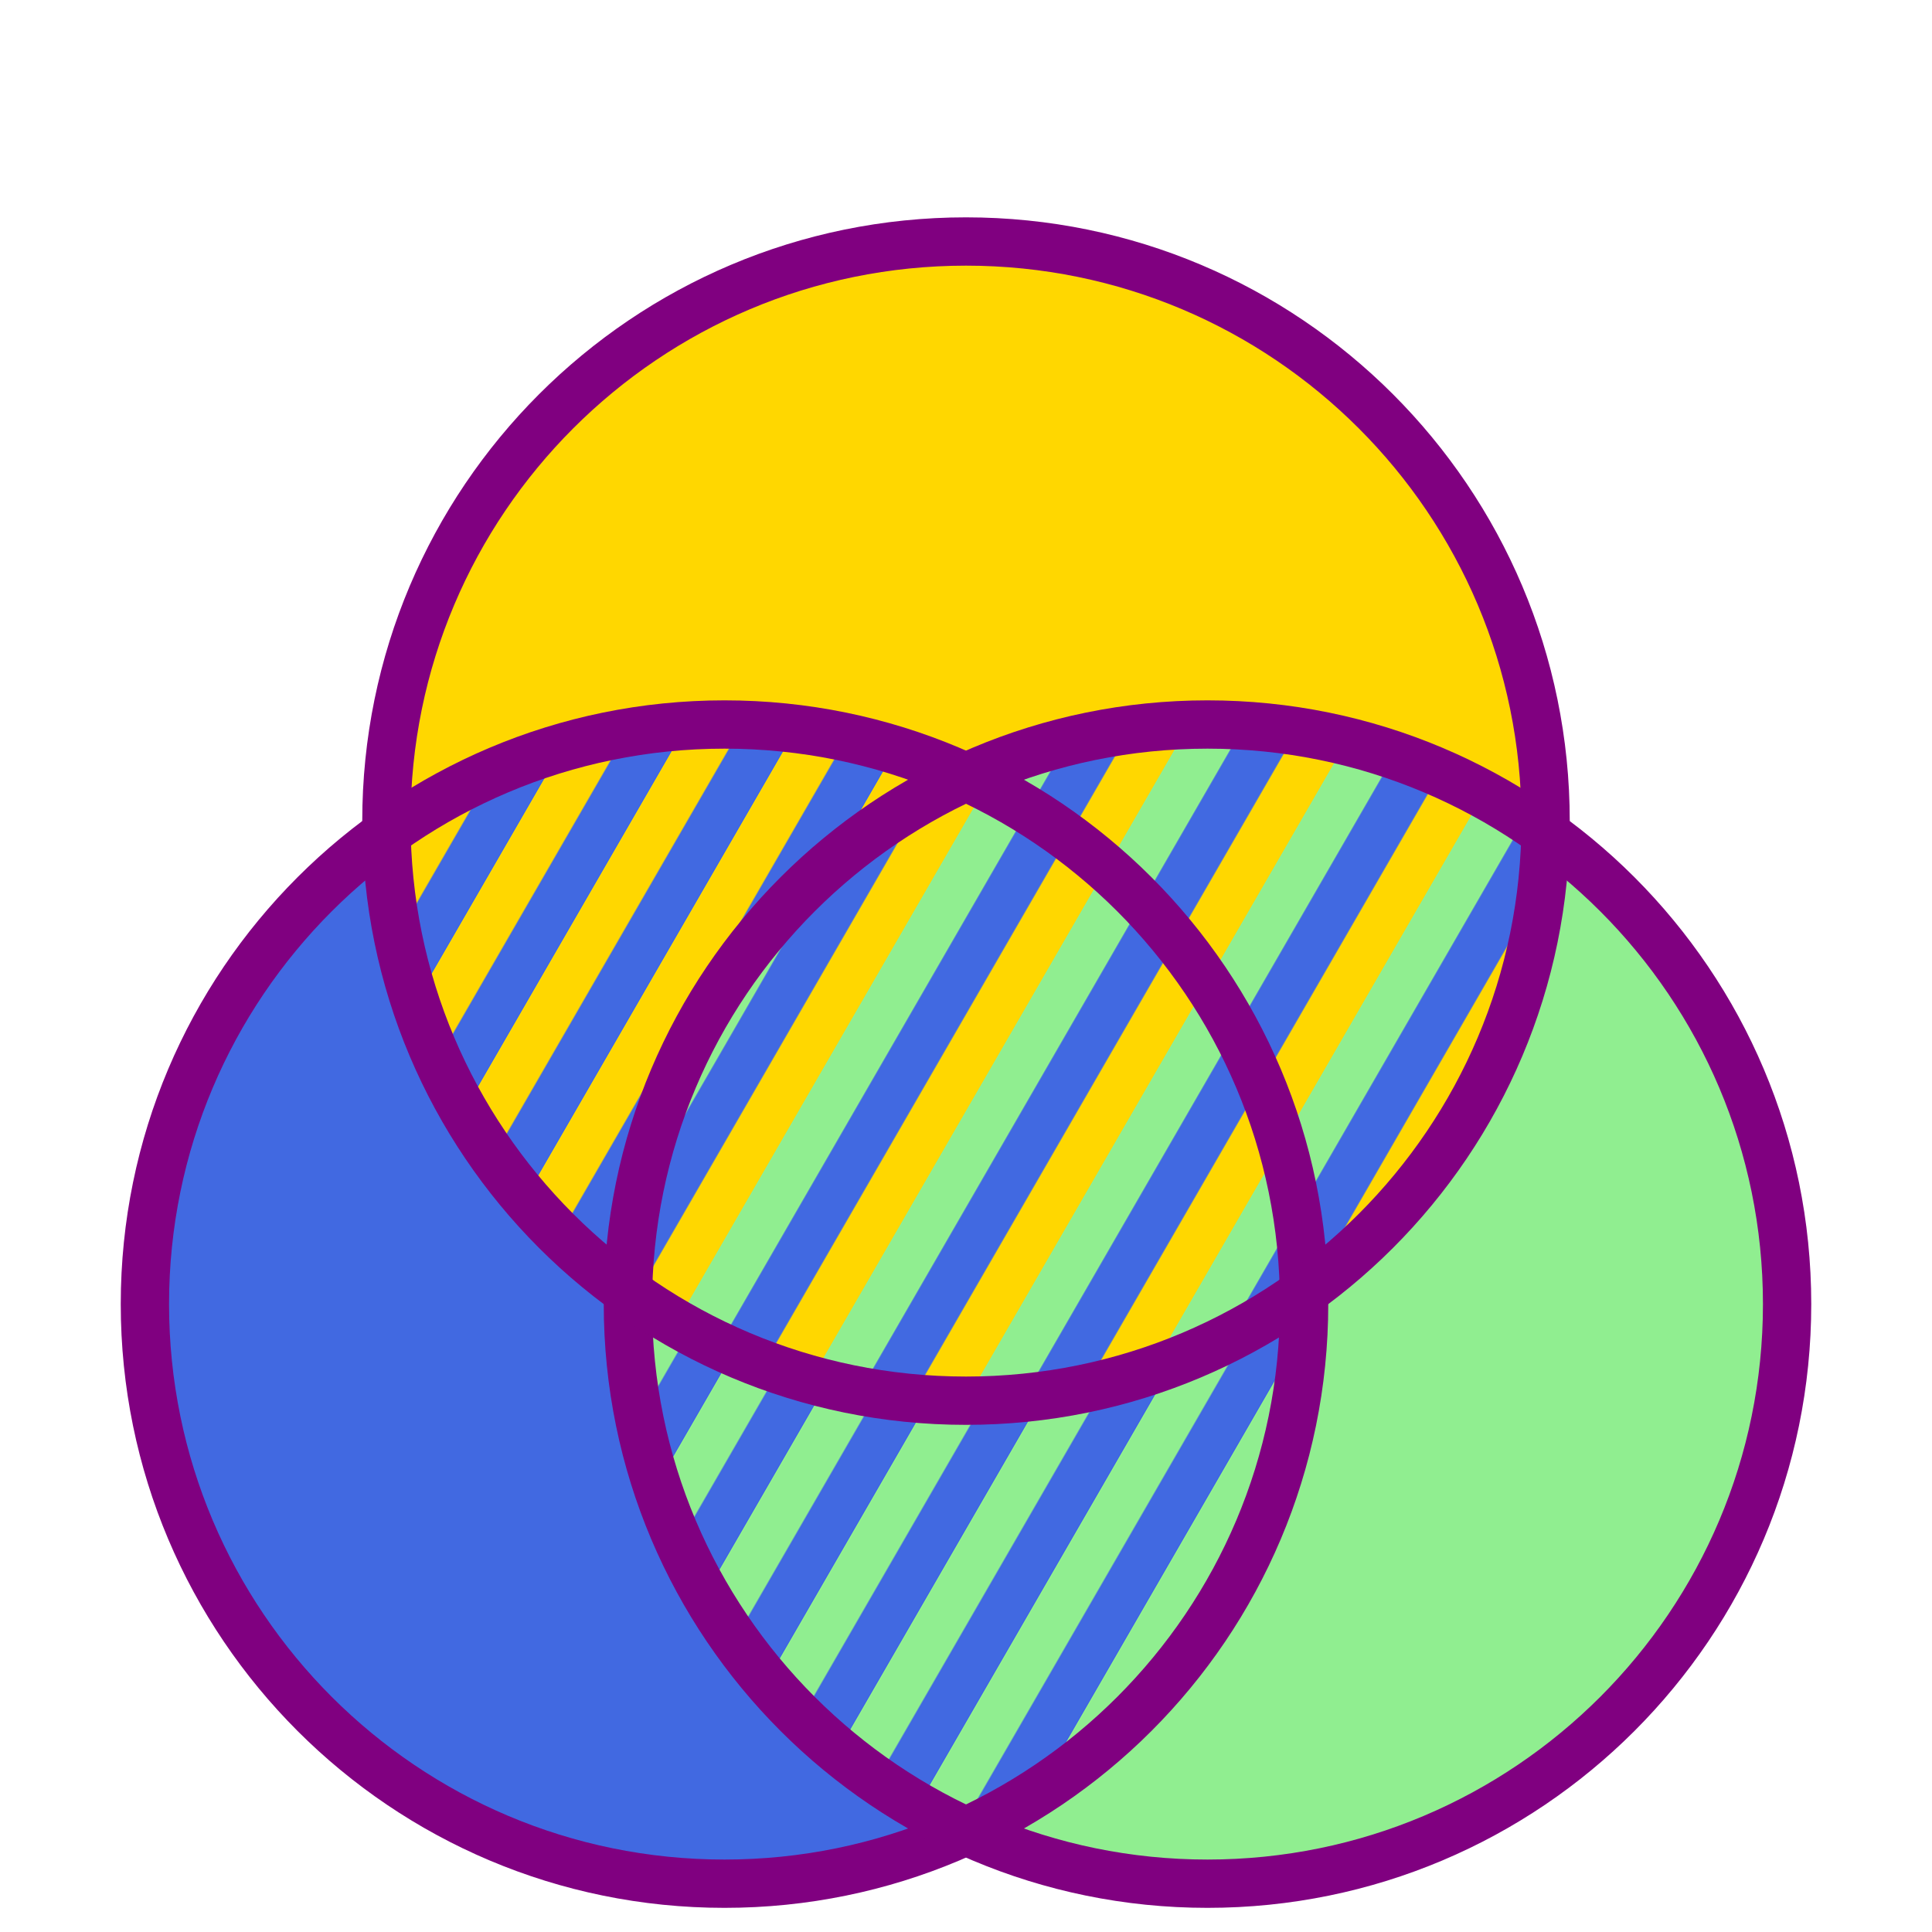
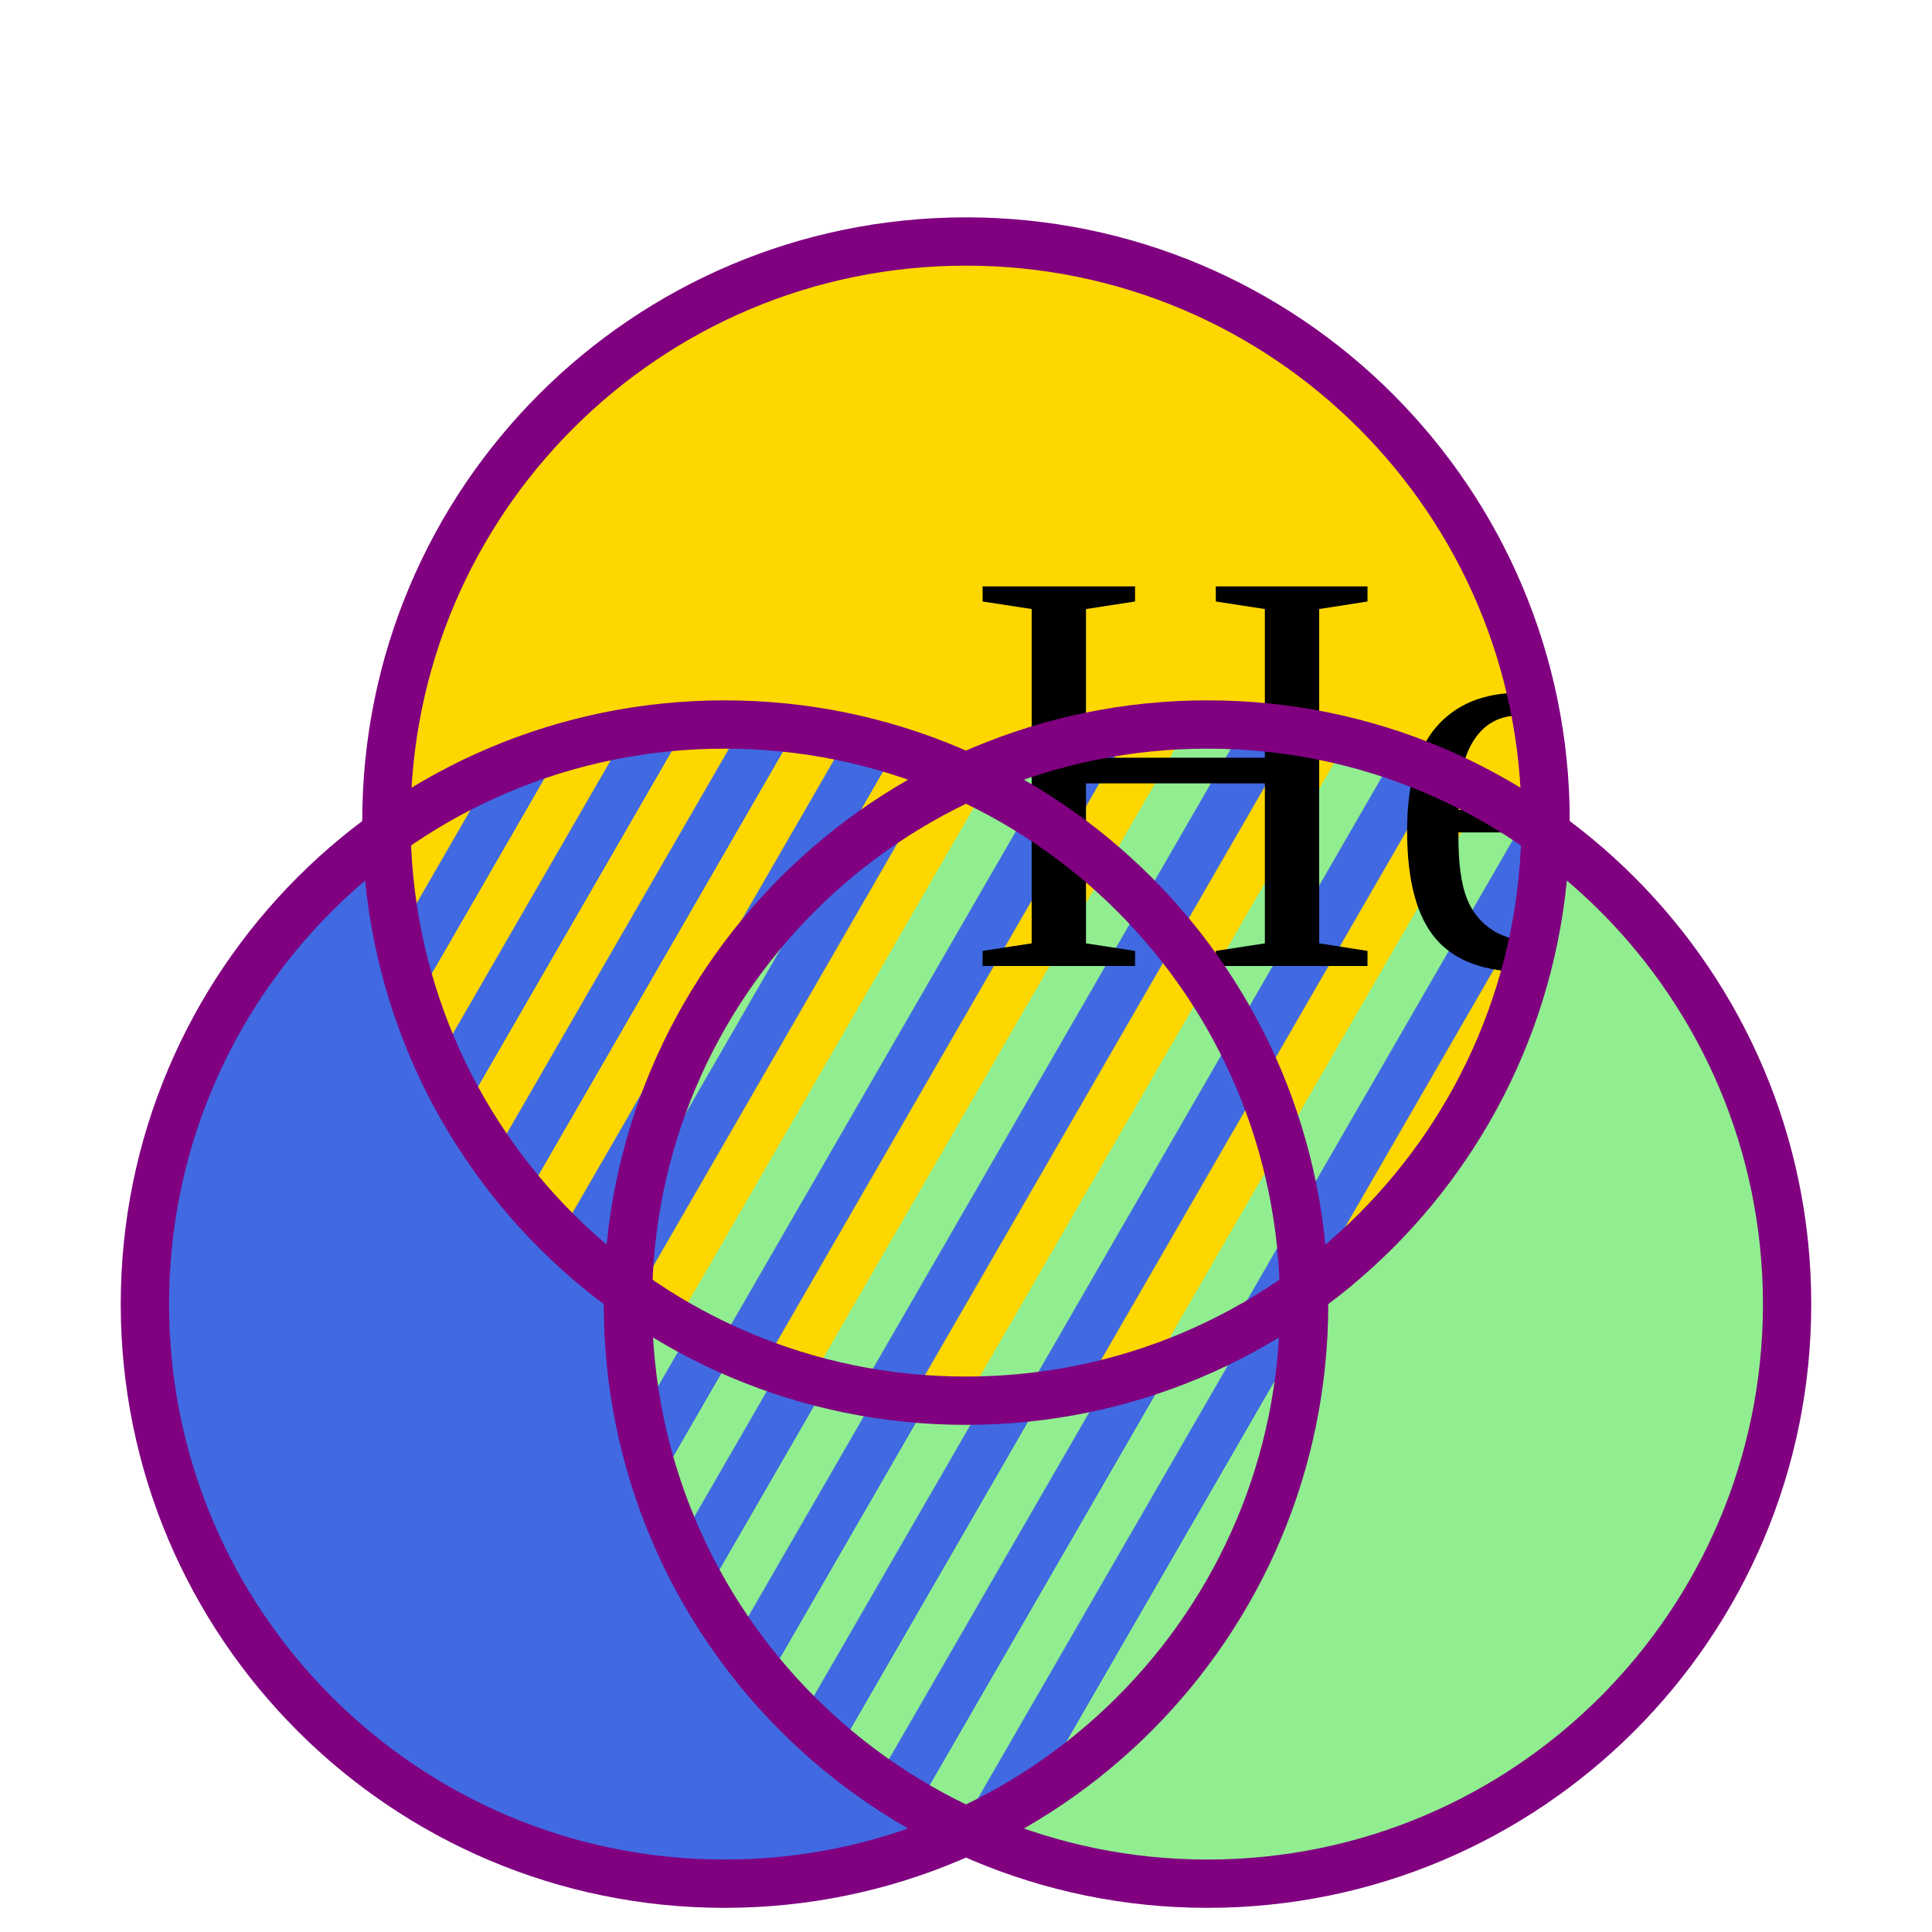
<svg xmlns="http://www.w3.org/2000/svg" xml:lang="en" height="360px" width="360px" viewBox="0 0 40 40">
  <style>
    svg {
      border: 1px solid red;
    }

    .left {
      fill: gold;
    }

    .right {
      fill: lightGreen;
    }
  </style>
  <defs>
    <circle id="circle" r="12" />
  </defs>
  <clipPath id="clip-right">
    <use href="#circle" x="15" y="27" />
  </clipPath>
  <clipPath id="clip-left">
    <use href="#circle" x="25" y="27" />
  </clipPath>
  <clipPath id="clip-both">
    <circle cx="25" r="12" cy="27" clip-path="url(#clip-right)" />
+   </clipPath>
+   <clipPath id="clip-text">
+     <text id="zazu" y="20" x="20">Hello</text>
  </clipPath>
  <pattern patternUnits="userSpaceOnUse" width="2" height="100%" id="pat1" patternTransform="rotate(30)">
    <rect width="2" height="100%" fill="royalBlue" />
    <rect width="1" height="100%" fill="lightGreen" />
  </pattern>
  <pattern patternUnits="userSpaceOnUse" width="2" height="100%" id="pat2" patternTransform="rotate(30)">
    <rect width="2" height="100%" fill="royalBlue" />
    <rect width="1" height="100%" fill="gold" />
  </pattern>
  <pattern patternUnits="userSpaceOnUse" width="3" height="100%" id="pat3" patternTransform="rotate(30)">
    <rect width="3" height="100%" fill="gold" />
    <rect width="2" height="100%" fill="royalBlue" />
    <rect width="1" height="100%" fill="lightGreen" />
  </pattern>
  <pattern id="stripes" patternUnits="userSpaceOnUse" width="2" height="100%" patternTransform="rotate(30)">
    <rect width="2" height="100%" class="left" />
    <rect width="1" height="100%" class="right" />
  </pattern>
  <use href="#circle" x="15" y="27" fill="royalBlue" />
  <use href="#circle" x="25" y="27" fill="lightGreen" />
  <use href="#circle" x="20" y="17" fill="gold" />
  <g clip-path="url(#clip-right)">
    <use href="#circle" x="25" y="27" fill="url(#pat1)" />
  </g>
  <g clip-path="url(#clip-right)">
    <use href="#circle" x="20" y="17" fill="url(#pat2)" />
  </g>
  <g clip-path="url(#clip-left)">
    <use href="#circle" x="20" y="17" fill="url(#stripes)" />
  </g>
  <g clip-path="url(#clip-both)">
    <use href="#circle" x="20" y="17" fill="url(#pat3)" />
  </g>
+   <g clip-path="url(#clip-text)">
+     <use href="#circle" x="20" y="17" fill="black" />
+   </g>
  <use href="#circle" x="15" y="27" fill="none" stroke="purple" stroke-width="1" />
  <use href="#circle" x="25" y="27" fill="none" stroke="purple" stroke-width="1" />
  <use href="#circle" x="20" y="17" fill="none" stroke="purple" stroke-width="1" />
</svg>
